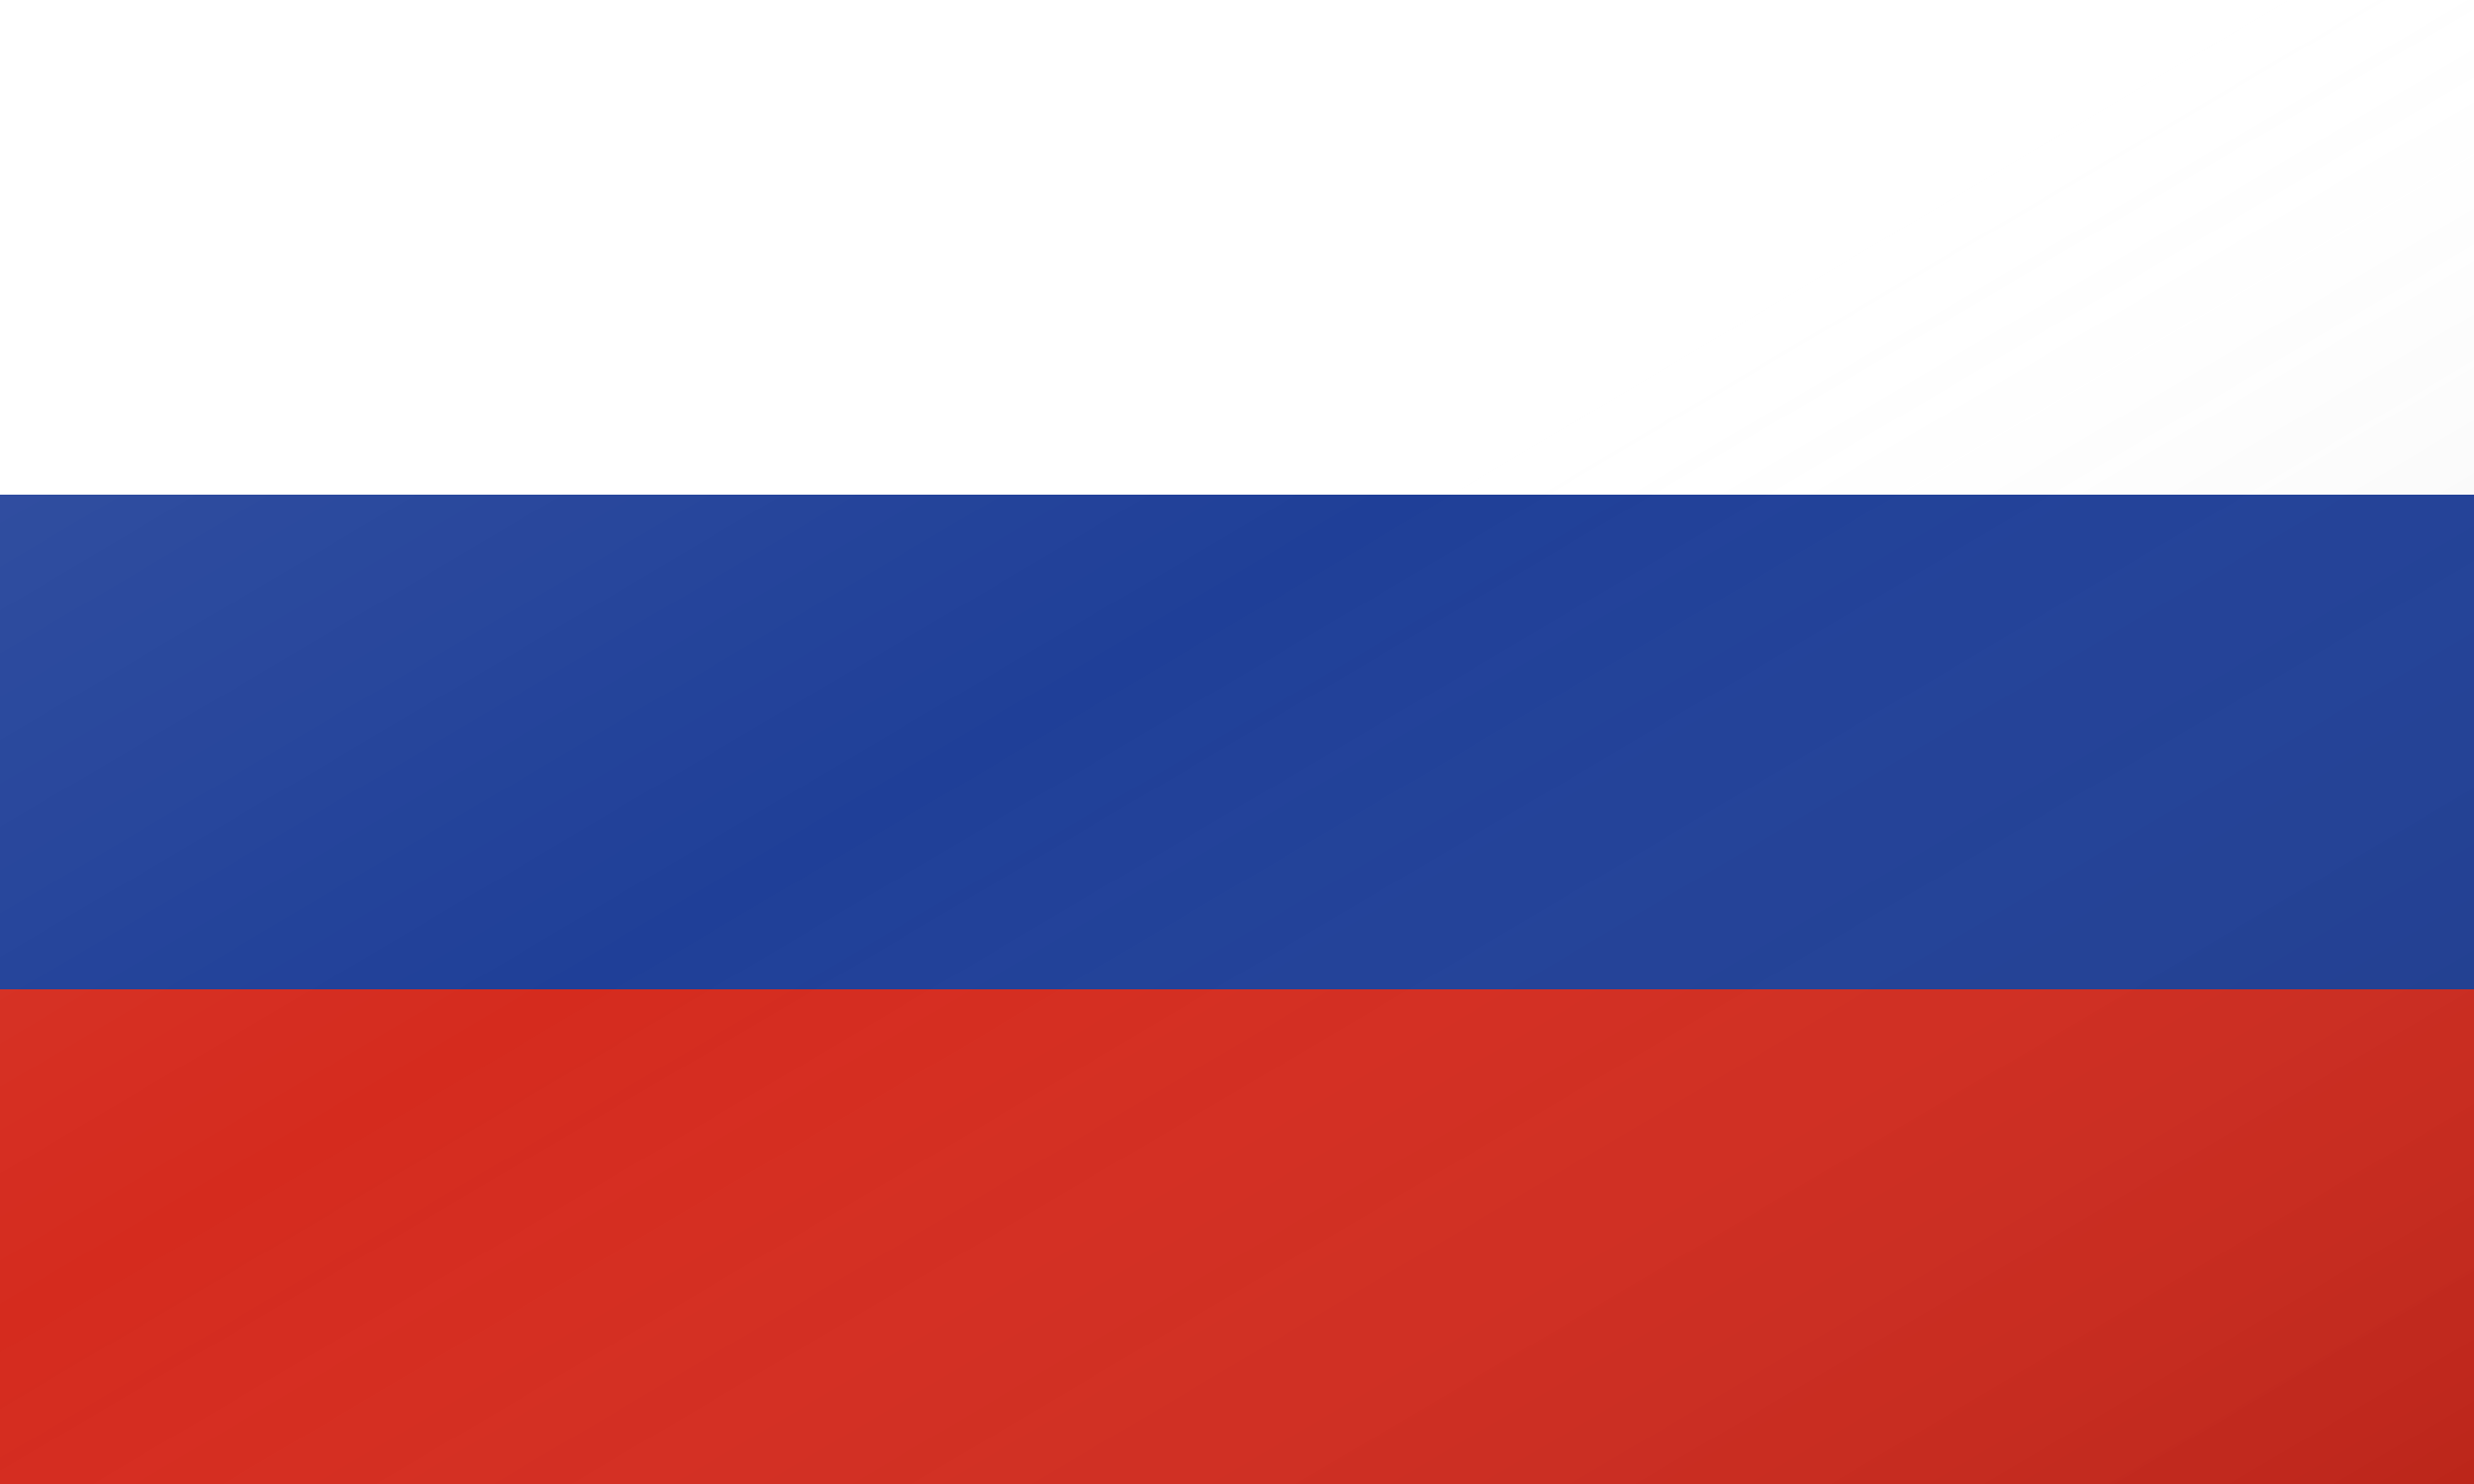
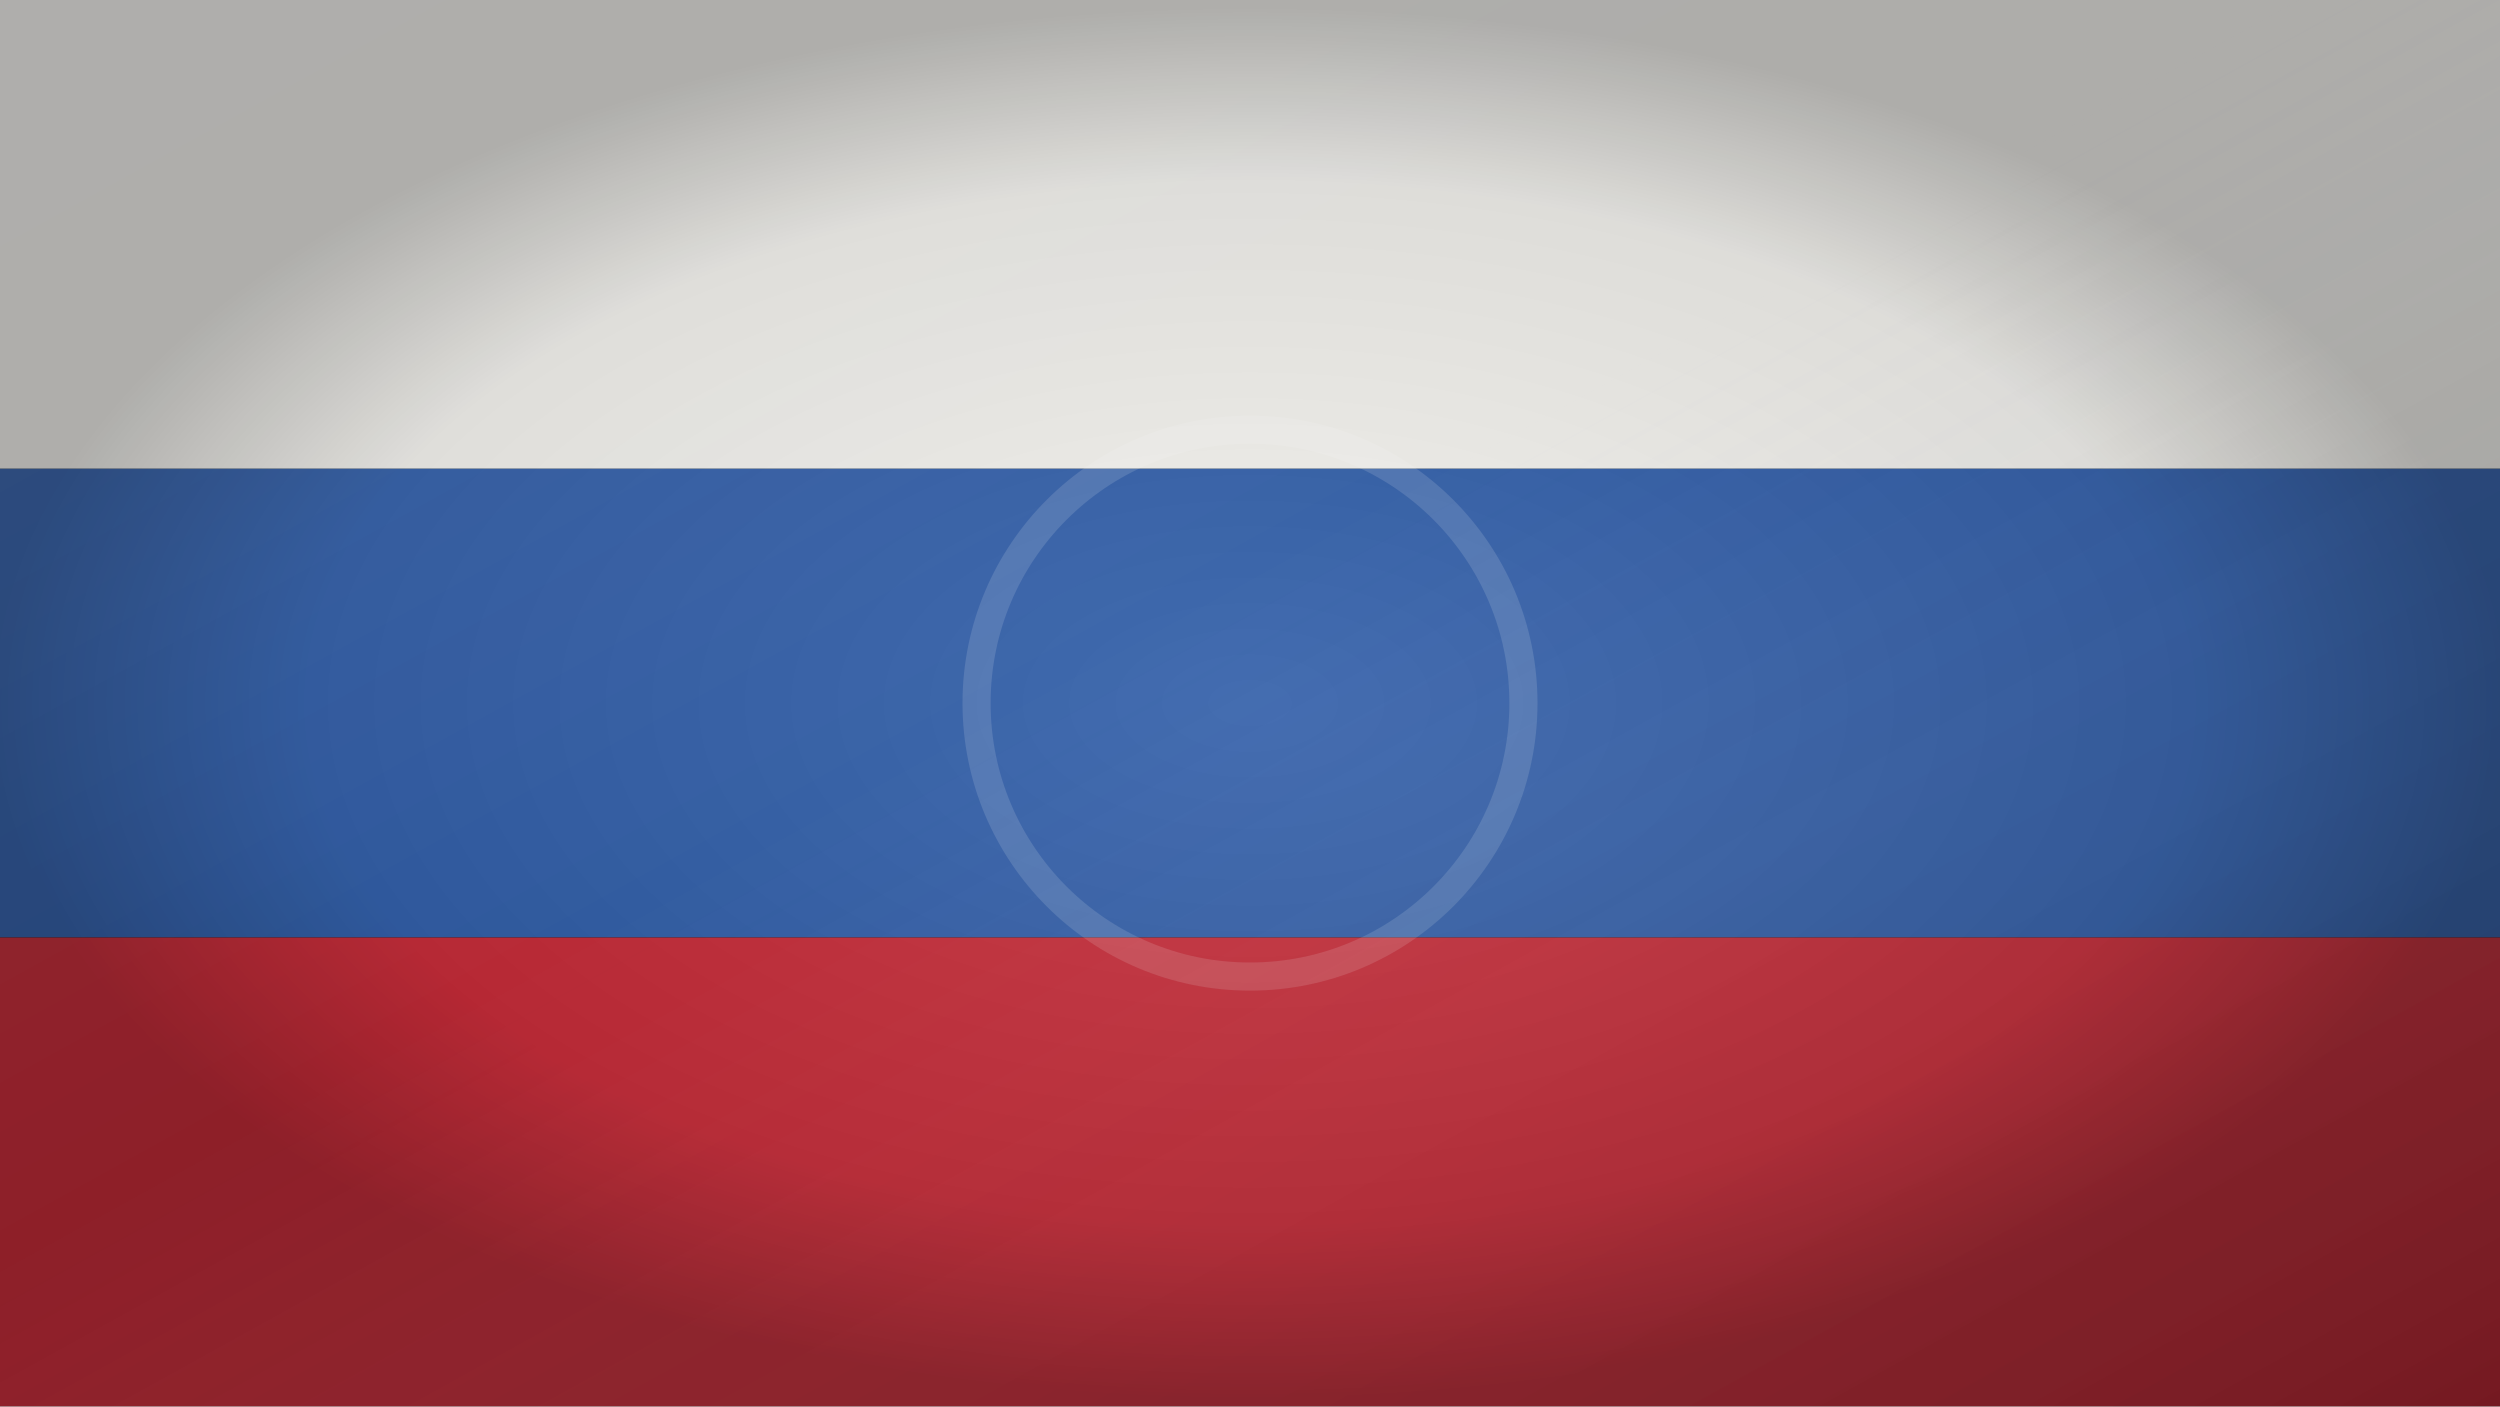
- <svg xmlns="http://www.w3.org/2000/svg" viewBox="0 0 100 60" preserveAspectRatio="none">
+ <svg xmlns="http://www.w3.org/2000/svg" viewBox="0 0 1600 900" preserveAspectRatio="xMidYMid slice">
  <defs>
-     <linearGradient id="shine" x1="0" y1="0" x2="1" y2="1">
-       <stop offset="0" stop-color="#fff" stop-opacity=".12" />
+     <linearGradient id="shade" x1="0" y1="0" x2="1" y2="1">
+       <stop offset="0" stop-color="#fff" stop-opacity=".10" />
      <stop offset=".45" stop-color="#fff" stop-opacity="0" />
-       <stop offset="1" stop-color="#000" stop-opacity=".12" />
+       <stop offset="1" stop-color="#000" stop-opacity=".18" />
    </linearGradient>
+     <radialGradient id="v">
+       <stop offset="0" stop-color="#fff" stop-opacity=".08" />
+       <stop offset=".75" stop-color="#000" stop-opacity=".08" />
+       <stop offset="1" stop-color="#000" stop-opacity=".28" />
+     </radialGradient>
  </defs>
-   <rect width="100" height="60" fill="#fff" />
-   <rect y="20" width="100" height="20" fill="#1f3f98" />
-   <rect y="40" width="100" height="20" fill="#d52b1e" />
-   <rect width="100" height="60" fill="url(#shine)" />
+   <rect width="1600" height="900" fill="#111" />
+   <rect width="1600" height="300" fill="#f1f0ec" />
+   <rect y="300" width="1600" height="300" fill="#315ea8" />
+   <rect y="600" width="1600" height="300" fill="#c52b38" />
+   <circle cx="800" cy="450" r="175" fill="none" stroke="#fff" stroke-opacity=".14" stroke-width="18" />
+   <rect width="1600" height="900" fill="url(#shade)" />
+   <rect width="1600" height="900" fill="url(#v)" />
</svg>
